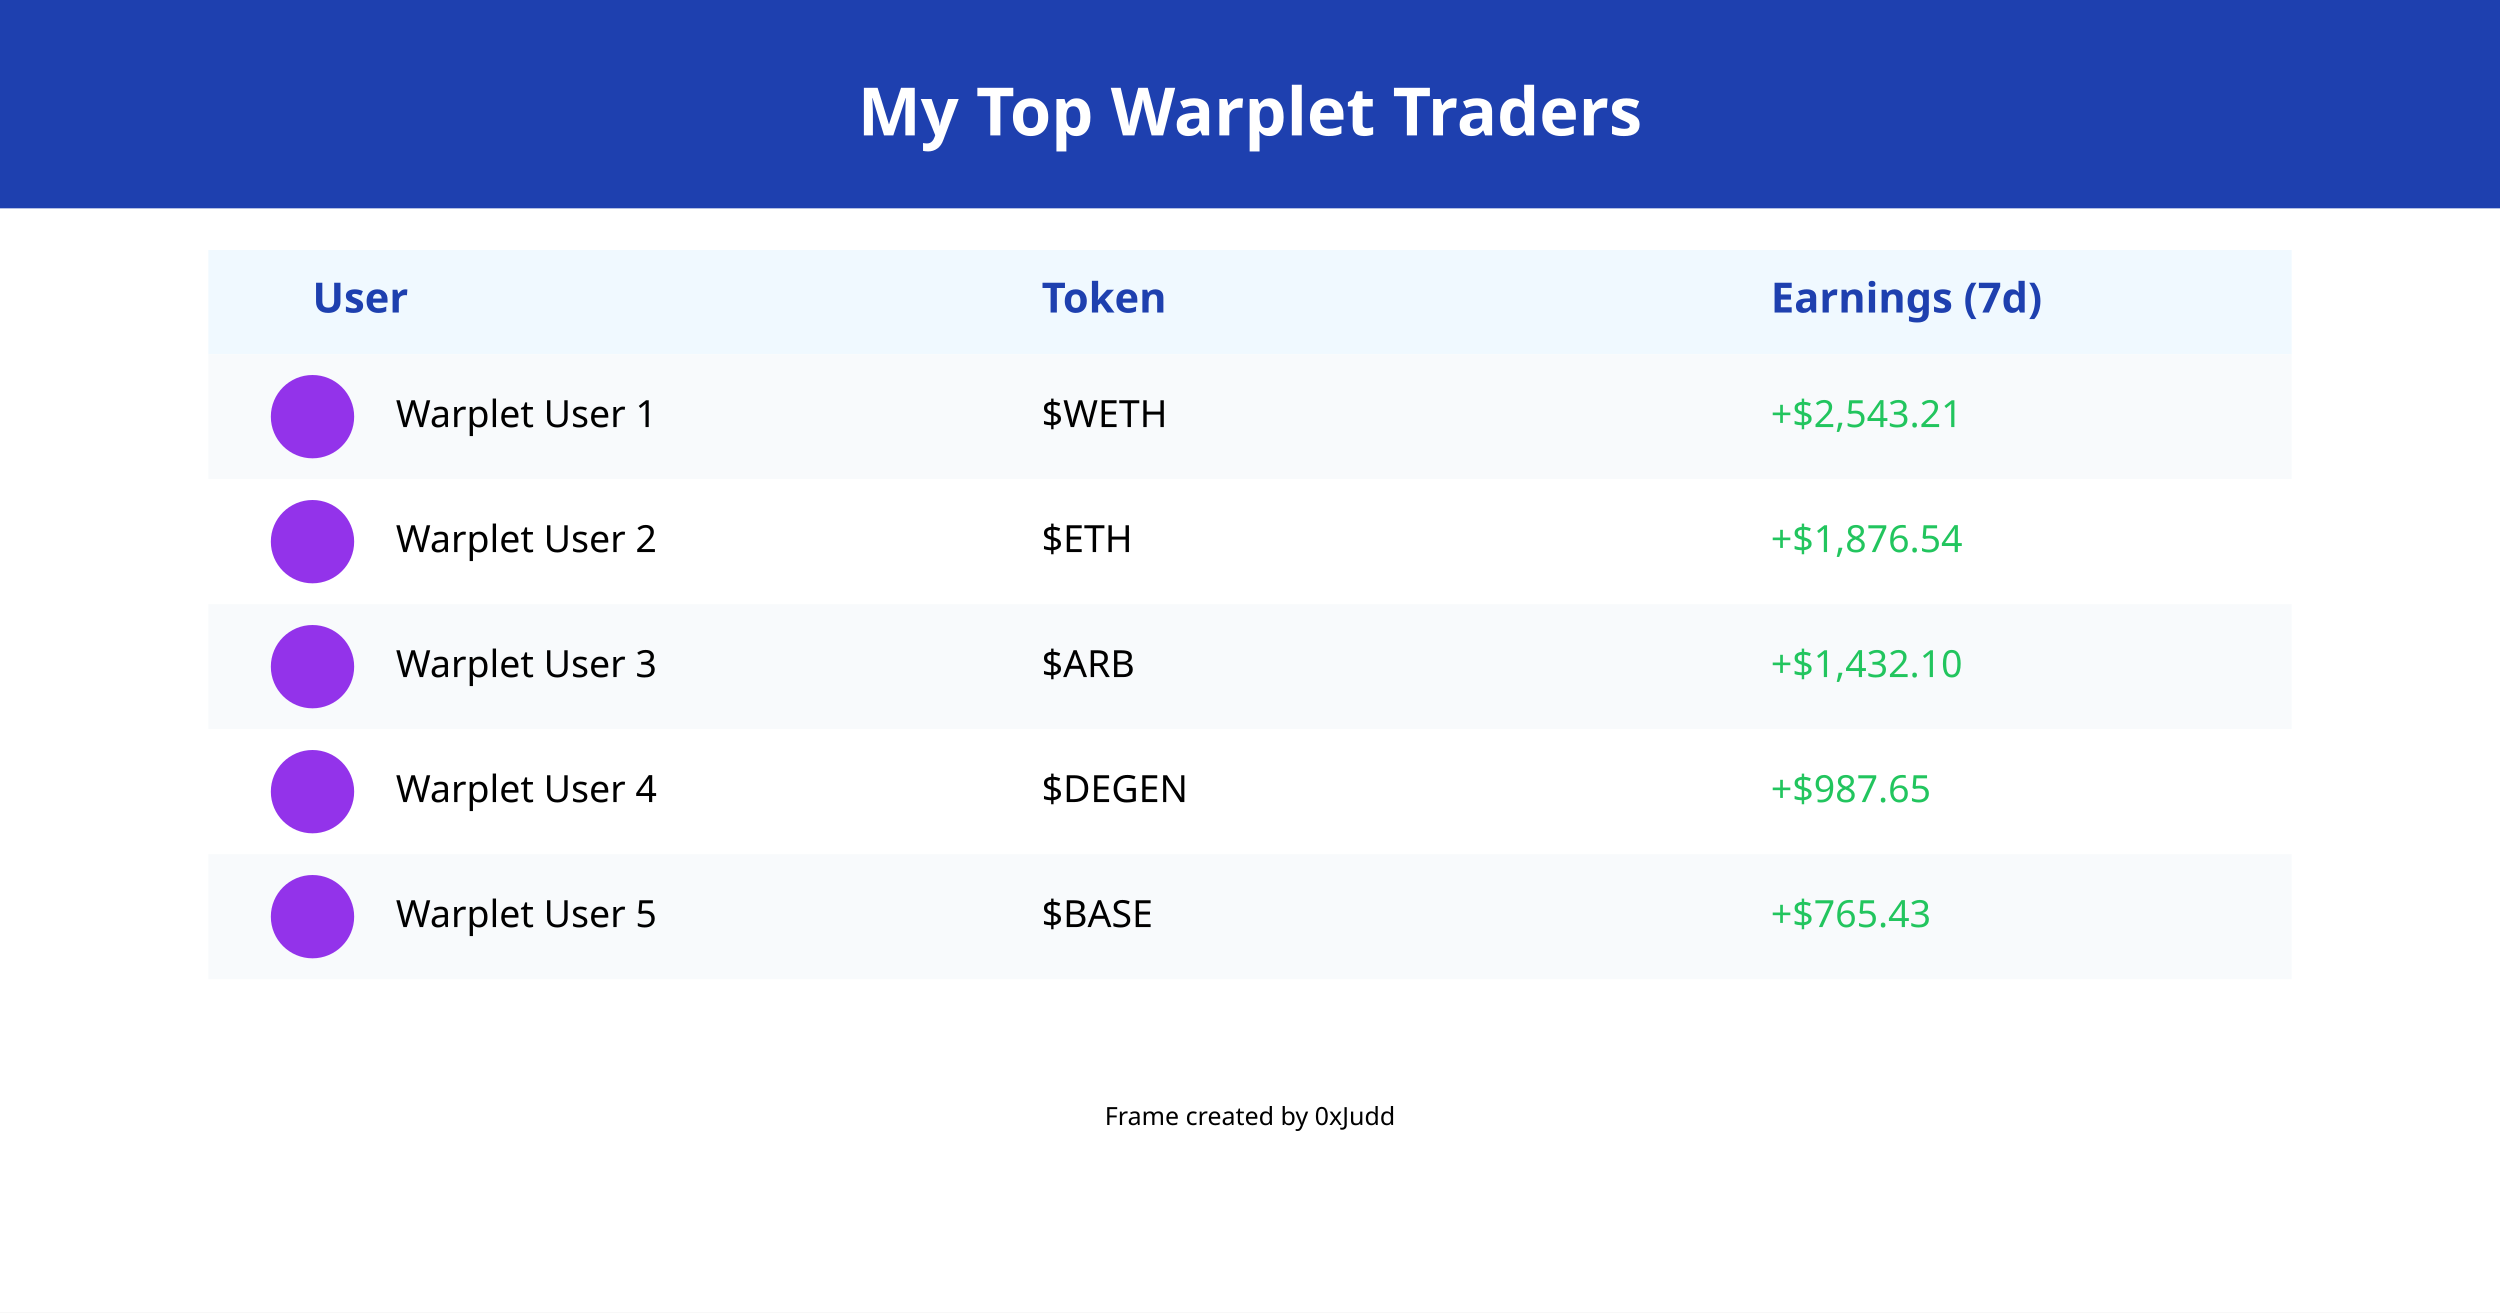
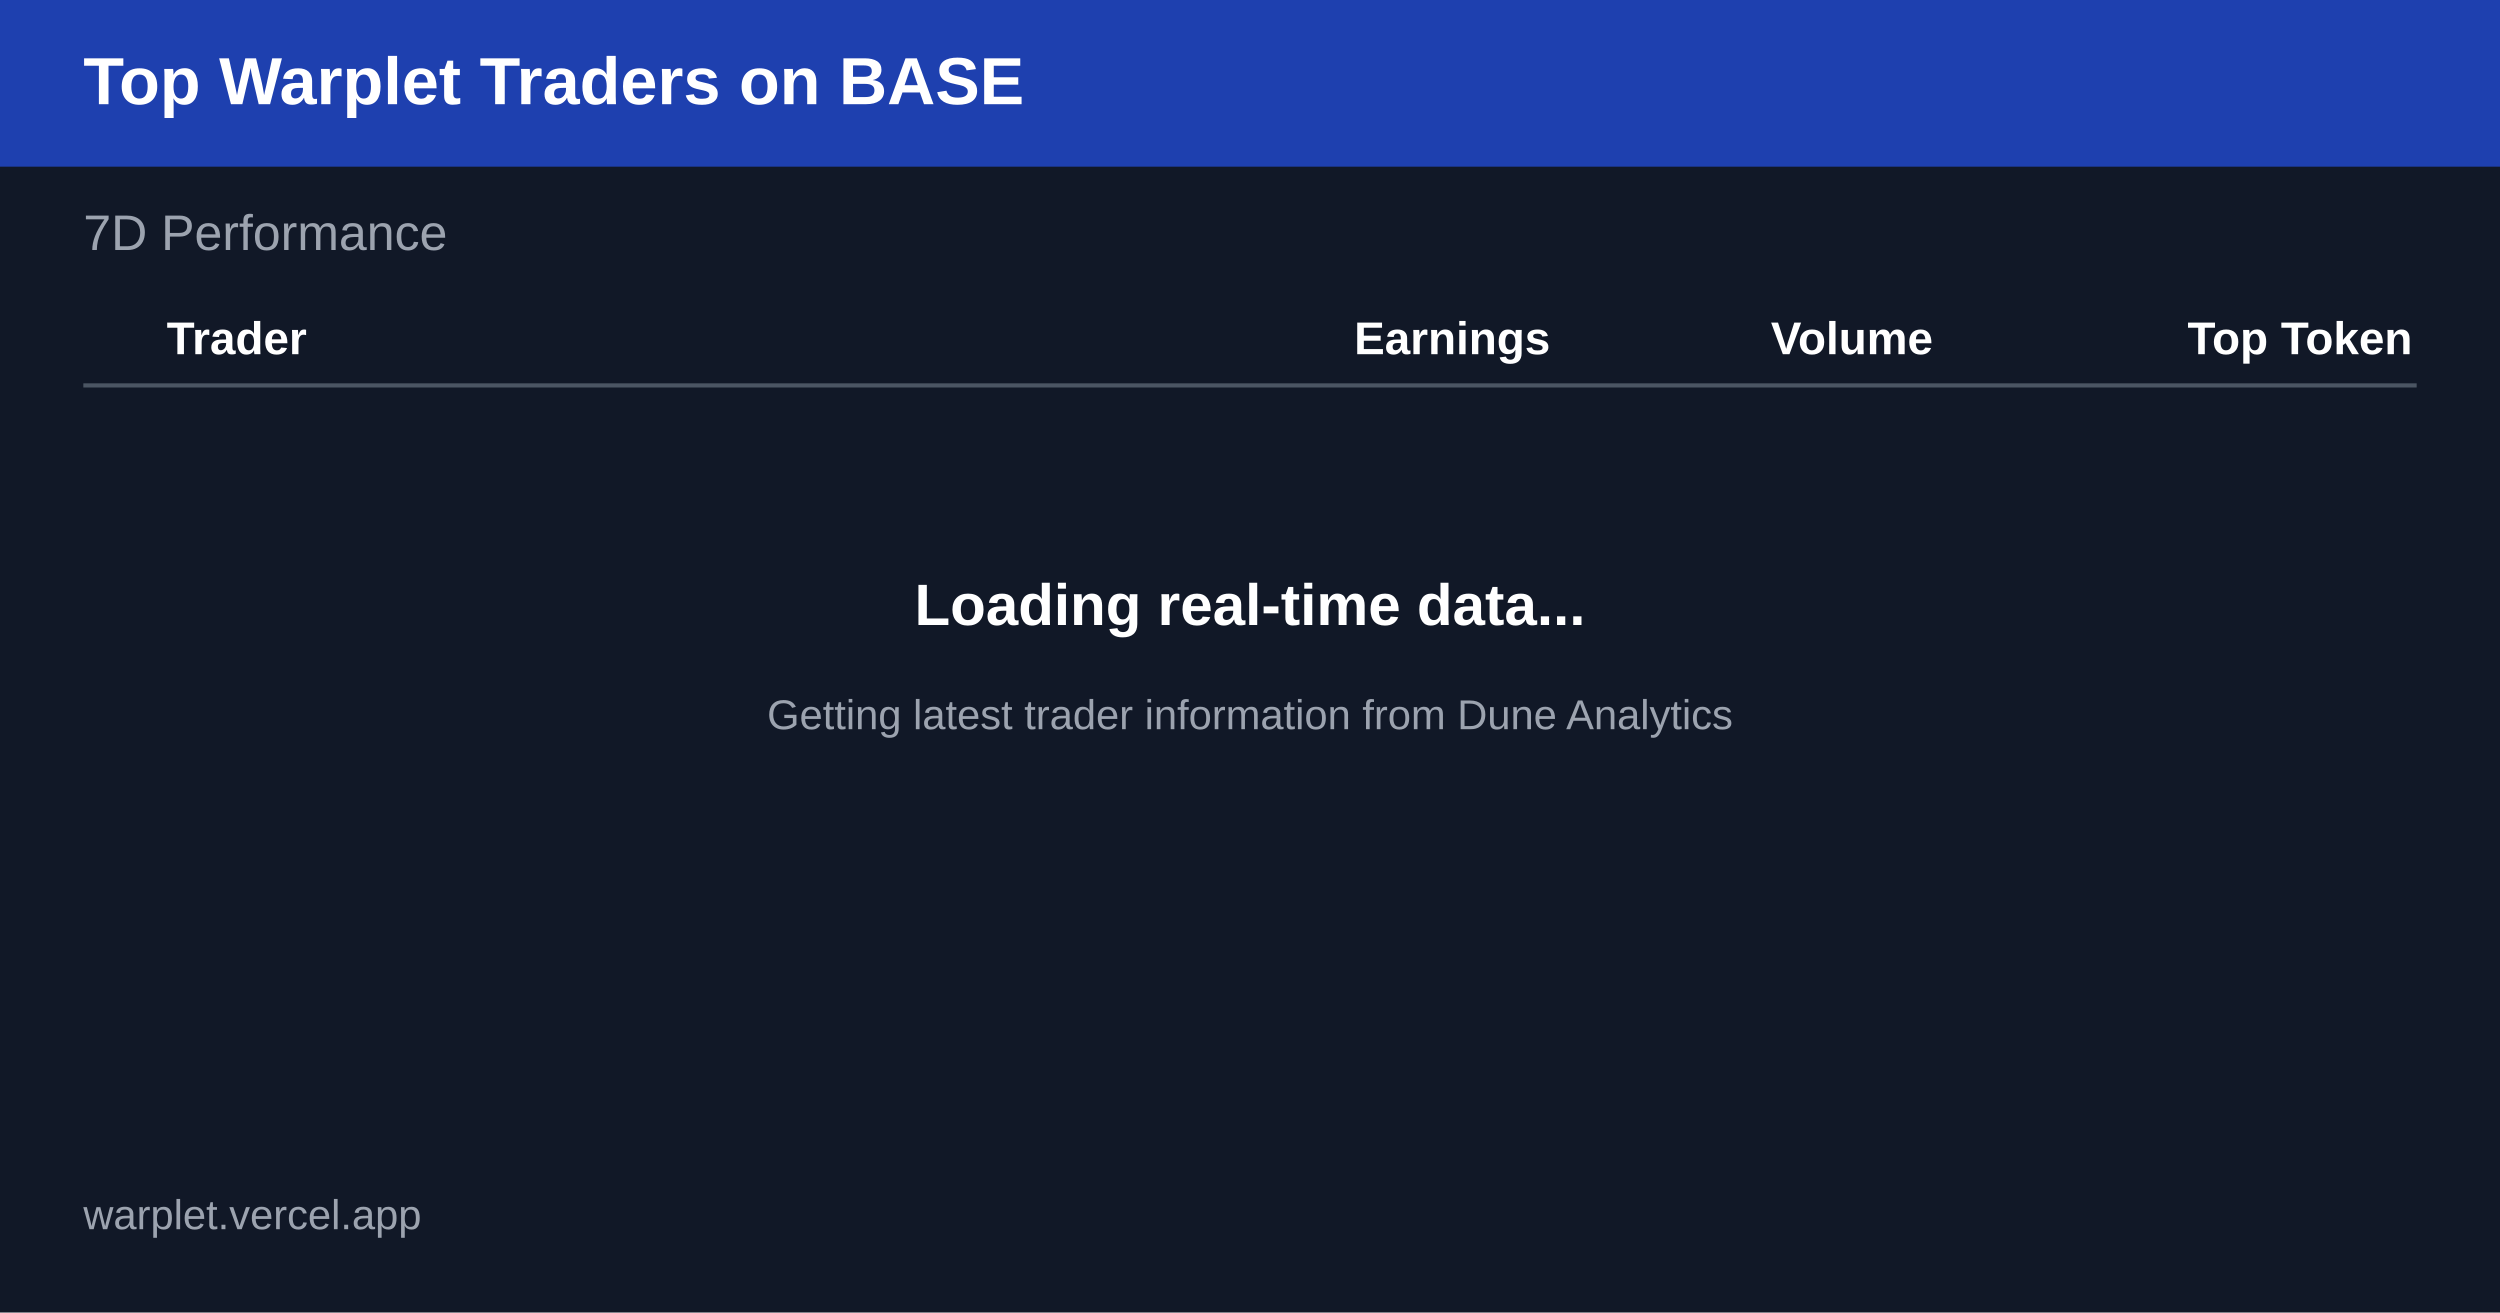
- <svg xmlns="http://www.w3.org/2000/svg" width="1200" height="630" viewBox="0 0 1200 630">
-   <rect width="1200" height="630" fill="#ffffff" />
-   <rect width="1200" height="100" fill="#1e40af" />
-   <text x="600" y="65" font-family="Verdana" font-size="32" fill="#ffffff" text-anchor="middle" font-weight="bold">My Top Warplet Traders</text>
-   <rect x="100" y="120" width="1000" height="50" fill="#f0f9ff" />
-   <text x="150" y="150" font-family="Verdana" font-size="20" fill="#1e40af" font-weight="bold">User</text>
-   <text x="500" y="150" font-family="Verdana" font-size="20" fill="#1e40af" font-weight="bold">Token</text>
-   <text x="850" y="150" font-family="Verdana" font-size="20" fill="#1e40af" font-weight="bold">Earnings (7d)</text>
-   <rect x="100" y="170" width="1000" height="60" fill="#f8fafc" />
-   <circle cx="150" cy="200" r="20" fill="#9333ea" />
-   <text x="190" y="205" font-family="Verdana" font-size="18" fill="#000000">Warplet User 1</text>
-   <text x="500" y="205" font-family="Verdana" font-size="18" fill="#000000">$WETH</text>
-   <text x="850" y="205" font-family="Verdana" font-size="18" fill="#22c55e">+$2,543.21</text>
-   <rect x="100" y="230" width="1000" height="60" fill="#ffffff" />
-   <circle cx="150" cy="260" r="20" fill="#9333ea" />
-   <text x="190" y="265" font-family="Verdana" font-size="18" fill="#000000">Warplet User 2</text>
-   <text x="500" y="265" font-family="Verdana" font-size="18" fill="#000000">$ETH</text>
-   <text x="850" y="265" font-family="Verdana" font-size="18" fill="#22c55e">+$1,876.54</text>
-   <rect x="100" y="290" width="1000" height="60" fill="#f8fafc" />
-   <circle cx="150" cy="320" r="20" fill="#9333ea" />
-   <text x="190" y="325" font-family="Verdana" font-size="18" fill="#000000">Warplet User 3</text>
-   <text x="500" y="325" font-family="Verdana" font-size="18" fill="#000000">$ARB</text>
-   <text x="850" y="325" font-family="Verdana" font-size="18" fill="#22c55e">+$1,432.10</text>
-   <rect x="100" y="350" width="1000" height="60" fill="#ffffff" />
-   <circle cx="150" cy="380" r="20" fill="#9333ea" />
-   <text x="190" y="385" font-family="Verdana" font-size="18" fill="#000000">Warplet User 4</text>
-   <text x="500" y="385" font-family="Verdana" font-size="18" fill="#000000">$DEGEN</text>
-   <text x="850" y="385" font-family="Verdana" font-size="18" fill="#22c55e">+$987.65</text>
-   <rect x="100" y="410" width="1000" height="60" fill="#f8fafc" />
-   <circle cx="150" cy="440" r="20" fill="#9333ea" />
-   <text x="190" y="445" font-family="Verdana" font-size="18" fill="#000000">Warplet User 5</text>
-   <text x="500" y="445" font-family="Verdana" font-size="18" fill="#000000">$BASE</text>
-   <text x="850" y="445" font-family="Verdana" font-size="18" fill="#22c55e">+$765.43</text>
-   <rect x="525" y="520" width="150" height="30" rx="5" fill="white" />
-   <text x="600" y="540" font-family="Verdana" font-size="12" fill="#000000" text-anchor="middle">Frame created by 0xJudd</text>
+ <svg xmlns="http://www.w3.org/2000/svg" width="1200" height="630" viewBox="0 0 1200 630" fill="none">
+   <rect width="1200" height="630" fill="#111827" />
+   <rect y="0" width="1200" height="80" fill="#1e40af" />
+   <text x="40" y="50" font-family="Arial, sans-serif" font-size="32" font-weight="bold" fill="white">Top Warplet Traders on BASE</text>
+   <text x="40" y="120" font-family="Arial, sans-serif" font-size="24" fill="#9ca3af">7D Performance</text>
+   <text x="80" y="170" font-family="Arial, sans-serif" font-size="22" font-weight="bold" fill="white">Trader</text>
+   <text x="650" y="170" font-family="Arial, sans-serif" font-size="22" font-weight="bold" fill="white">Earnings</text>
+   <text x="850" y="170" font-family="Arial, sans-serif" font-size="22" font-weight="bold" fill="white">Volume</text>
+   <text x="1050" y="170" font-family="Arial, sans-serif" font-size="22" font-weight="bold" fill="white">Top Token</text>
+   <line x1="40" y1="185" x2="1160" y2="185" stroke="#4b5563" stroke-width="2" />
+   <text x="600" y="300" font-family="Arial, sans-serif" font-size="28" font-weight="bold" fill="white" text-anchor="middle">Loading real-time data...</text>
+   <text x="600" y="350" font-family="Arial, sans-serif" font-size="20" fill="#9ca3af" text-anchor="middle">Getting latest trader information from Dune Analytics</text>
+   <text x="40" y="590" font-family="Arial, sans-serif" font-size="20" fill="#9ca3af">warplet.vercel.app</text>
</svg>
